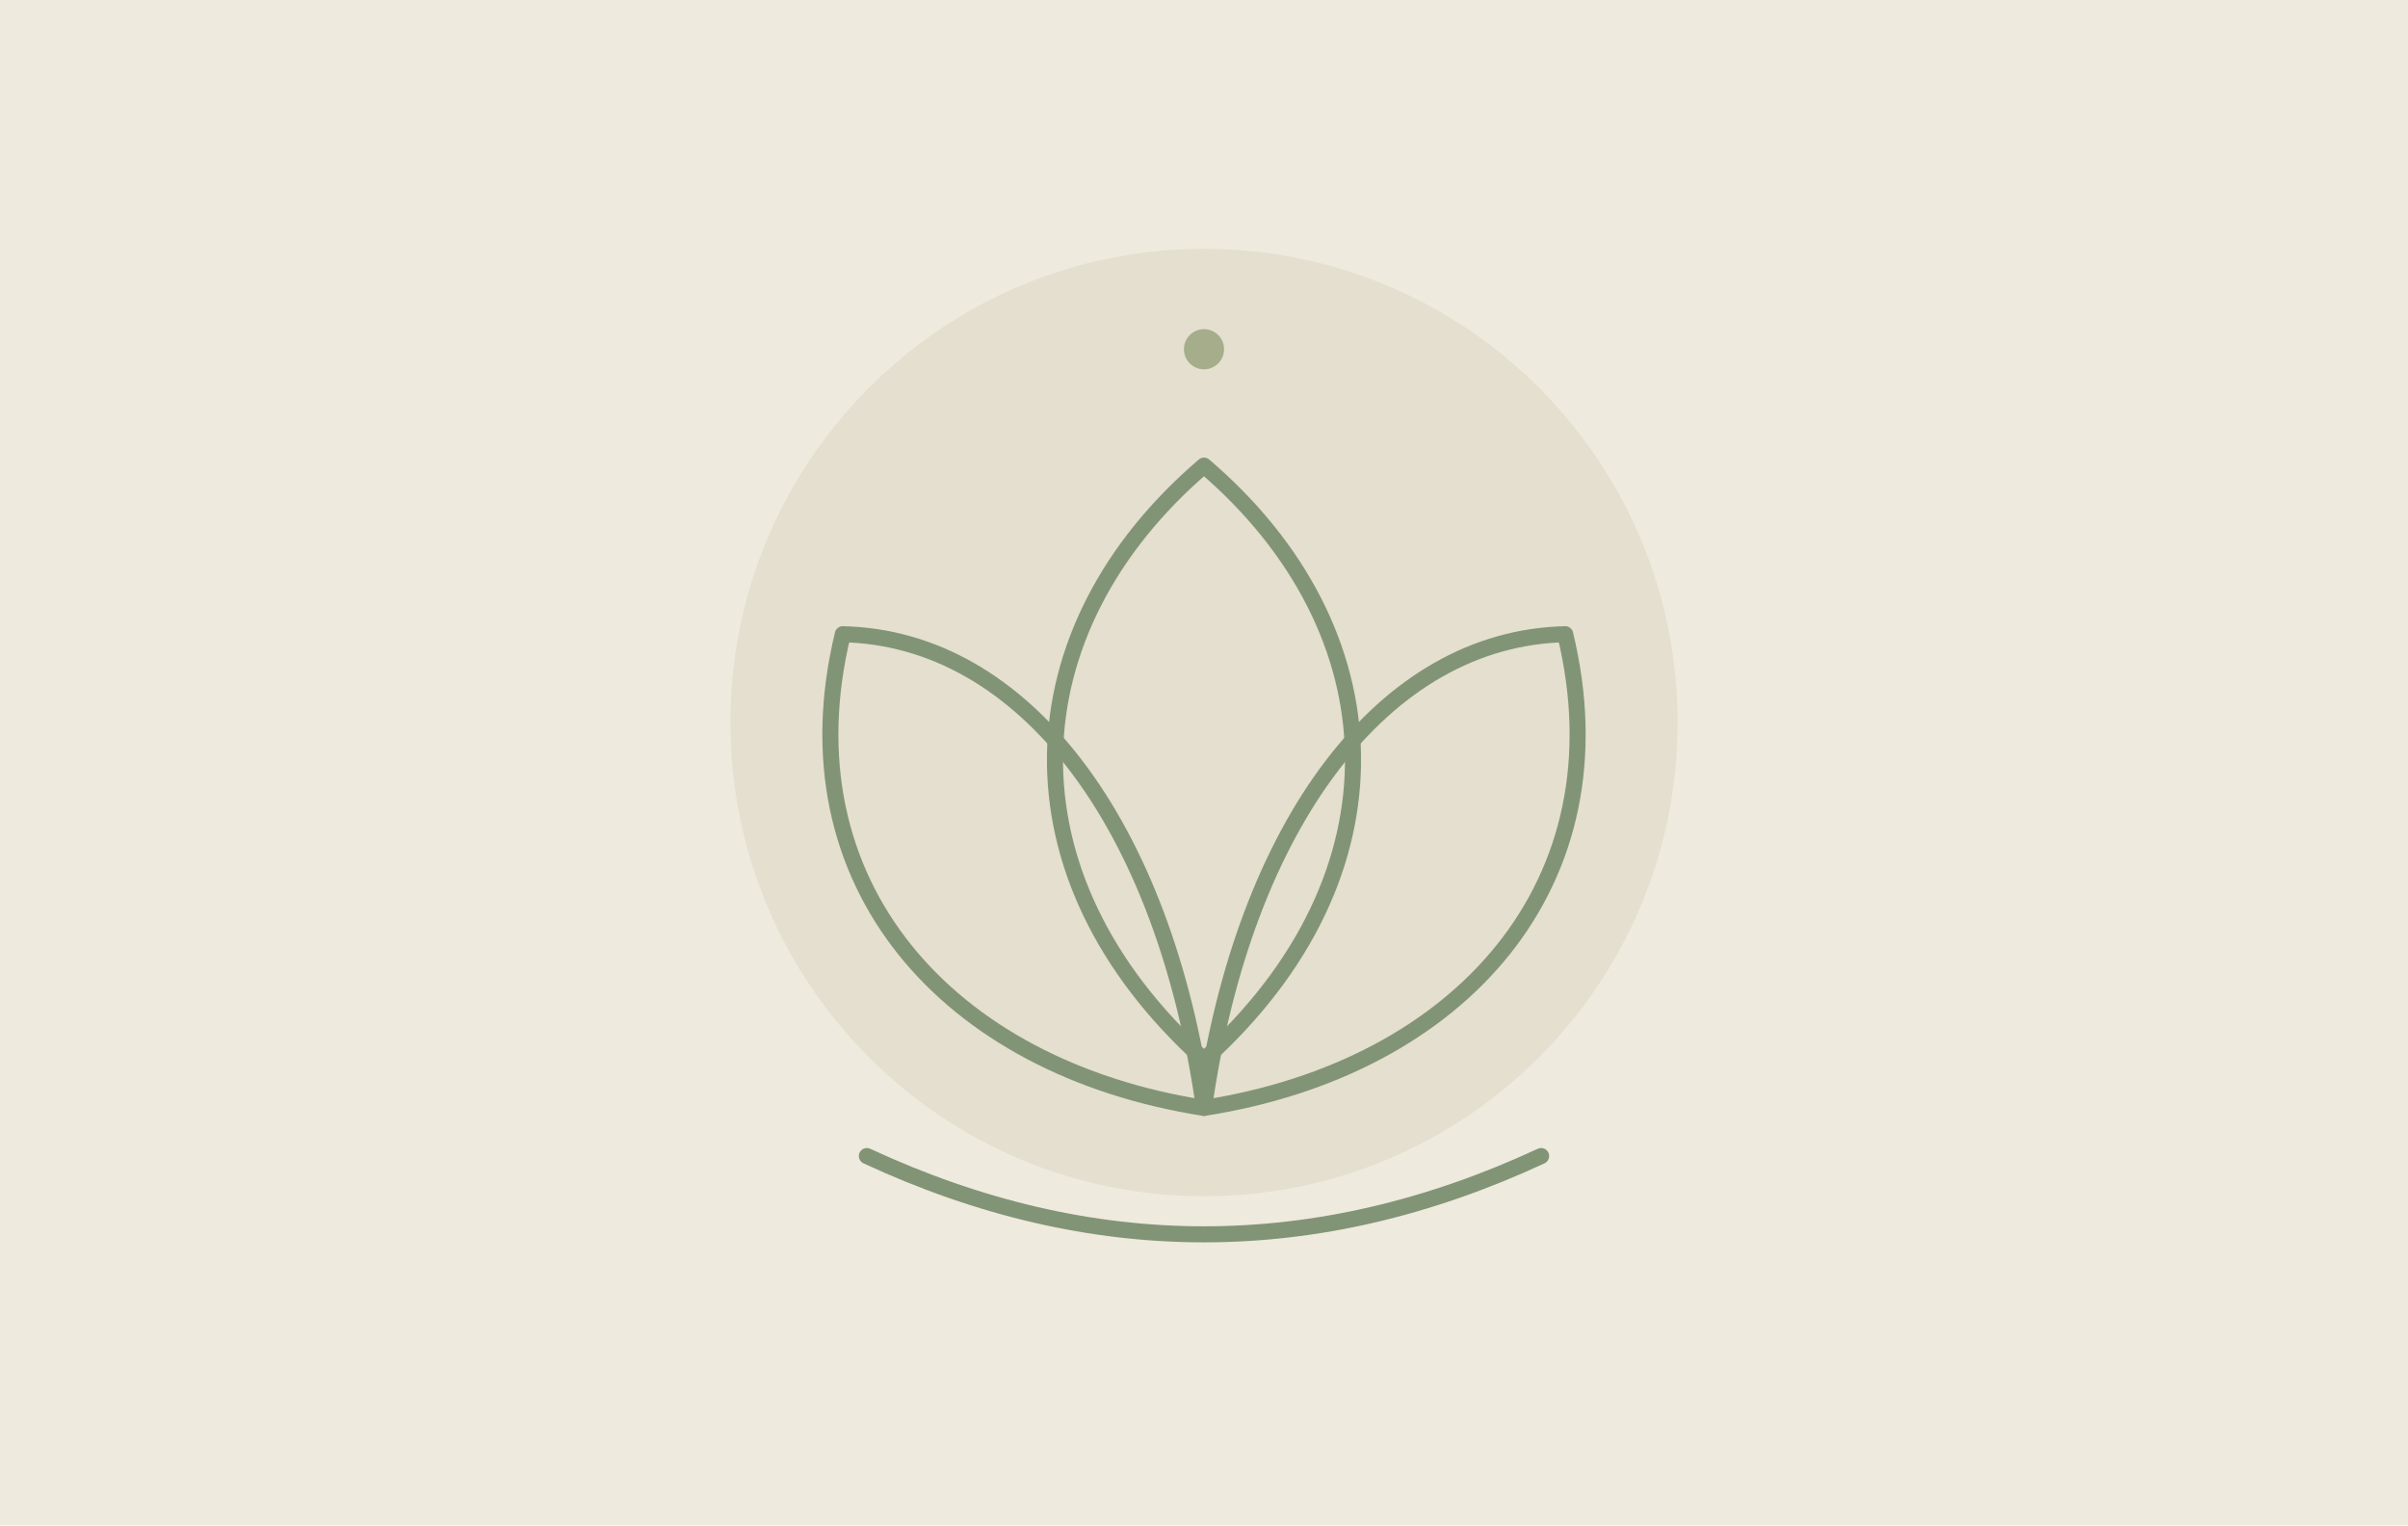
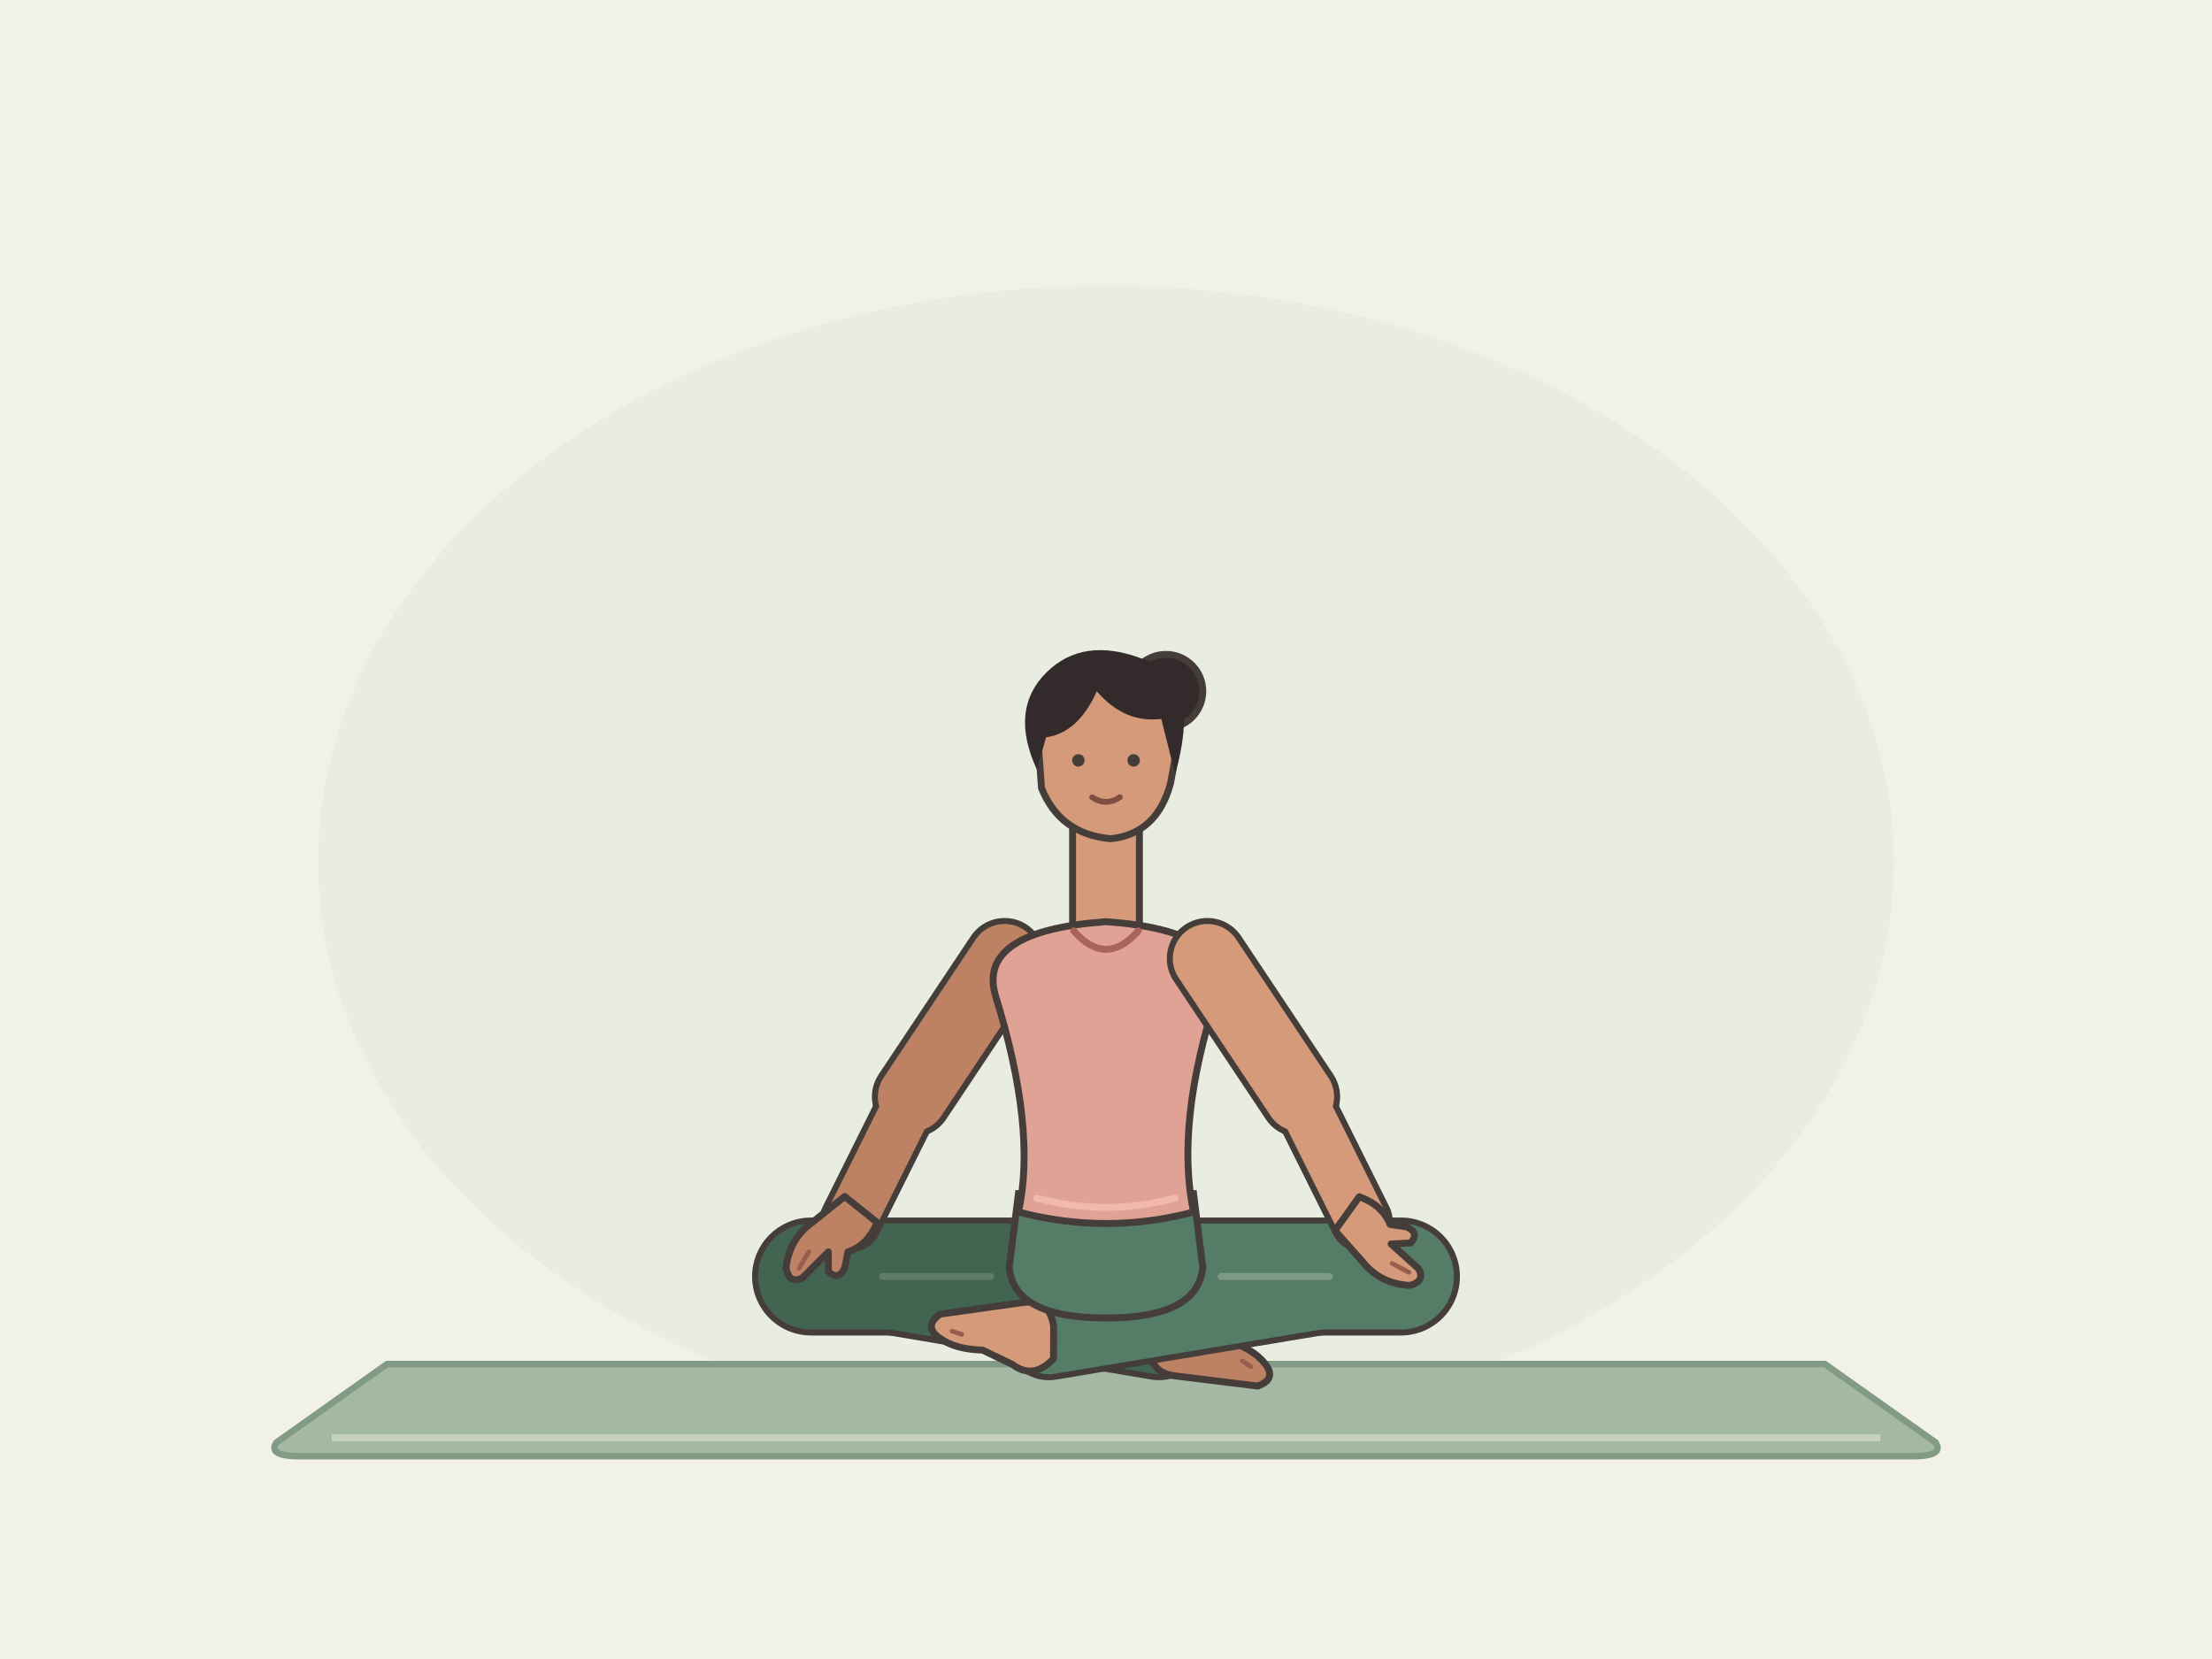
- <svg xmlns="http://www.w3.org/2000/svg" width="600" height="380" viewBox="0 0 600 380">
-   <rect width="600" height="380" fill="#eeeadd" />
-   <circle cx="300" cy="180" r="118" fill="#e4dfce" />
-   <g fill="none" stroke="#829476" stroke-linecap="round" stroke-linejoin="round" stroke-width="4">
-     <path d="M300 276c-64-10-105-56-90-118 45 1 80 47 90 118Z" />
-     <path d="M300 276c64-10 105-56 90-118-45 1-80 47-90 118Z" />
-     <path d="M300 264c-51-46-48-107 0-148 48 41 51 102 0 148Z" />
-     <path d="M216 288q84 39 168 0" />
+ <svg xmlns="http://www.w3.org/2000/svg" width="480" height="360" viewBox="0 0 480 360" role="img">
+   <rect width="480" height="360" fill="#f1f1e8" />
+   <ellipse cx="240" cy="187" rx="171" ry="125" fill="#e9ede1" />
+   <g>
+     <path d="M84 296H396L420 313Q422 316 415 316H65Q58 316 60 313Z" fill="#a4b8a4" stroke="#819b84" stroke-width="1.4" />
+     <path d="M72 312h336" fill="none" stroke="#c6d2be" stroke-width="1.5" />
+     <path d="M226 277L176 277" fill="none" stroke="#443d39" stroke-width="25.6" stroke-linecap="round" stroke-linejoin="round" />
+     <path d="M176 277L251.5 289.7" fill="none" stroke="#443d39" stroke-width="19.6" stroke-linecap="round" stroke-linejoin="round" />
+     <path d="M226 277L176 277" fill="none" stroke="#426451" stroke-width="23" stroke-linecap="round" stroke-linejoin="round" />
+     <path d="M176 277L251.5 289.7" fill="none" stroke="#426451" stroke-width="17" stroke-linecap="round" stroke-linejoin="round" />
+     <path d="M215 277L191.5 277" fill="none" stroke="#607c69" stroke-width="1.5" stroke-linecap="round" stroke-linejoin="round" />
+     <g transform="translate(259 291) rotate(7)">
+       <path d="M-8-5Q-3-9 1-5L7-1Q13 0 16 3Q19 6 15 8L-3 8Q-9 8-9 2Z" fill="#bd8164" stroke="#443d39" stroke-width="1.5" stroke-linejoin="round" />
+       <path d="M11 3l2 1" fill="none" stroke="#965e4e" stroke-width="1" stroke-linecap="round" stroke-linejoin="round" />
+     </g>
+     <path d="M218 208L198 238" fill="none" stroke="#443d39" stroke-width="17.6" stroke-linecap="round" stroke-linejoin="round" />
+     <path d="M198 238L184.6 264.9" fill="none" stroke="#443d39" stroke-width="13.6" stroke-linecap="round" stroke-linejoin="round" />
+     <path d="M218 208L198 238" fill="none" stroke="#bd8164" stroke-width="15" stroke-linecap="round" stroke-linejoin="round" />
+     <path d="M198 238L184.6 264.9" fill="none" stroke="#bd8164" stroke-width="11" stroke-linecap="round" stroke-linejoin="round" />
+     <g transform="translate(184 266) rotate(135)">
+       <path d="M-5-4Q0-6 4-4L7-6Q10-7 10-4L7-1L15-1Q18 0 16 3Q11 7 5 6L-4 5Z" fill="#bd8164" stroke="#443d39" stroke-width="1.5" stroke-linejoin="round" />
+       <path d="M10 2l4-1" fill="none" stroke="#965e4e" stroke-width="1" stroke-linecap="round" stroke-linejoin="round" />
+     </g>
+     <path d="M254 277L304 277" fill="none" stroke="#443d39" stroke-width="25.6" stroke-linecap="round" stroke-linejoin="round" />
+     <path d="M304 277L227.6 289.7" fill="none" stroke="#443d39" stroke-width="19.6" stroke-linecap="round" stroke-linejoin="round" />
+     <path d="M254 277L304 277" fill="none" stroke="#557c66" stroke-width="23" stroke-linecap="round" stroke-linejoin="round" />
+     <path d="M304 277L227.6 289.7" fill="none" stroke="#557c66" stroke-width="17" stroke-linecap="round" stroke-linejoin="round" />
+     <path d="M265 277L288.5 277" fill="none" stroke="#7d9a83" stroke-width="1.5" stroke-linecap="round" stroke-linejoin="round" />
+     <g transform="translate(220 291) rotate(172)">
+       <path d="M-8-5Q-3-9 1-5L7-1Q13 0 16 3Q19 6 15 8L-3 8Q-9 8-9 2Z" fill="#d49a79" stroke="#443d39" stroke-width="1.5" stroke-linejoin="round" />
+       <path d="M11 3l2 1" fill="none" stroke="#965e4e" stroke-width="1" stroke-linecap="round" stroke-linejoin="round" />
+     </g>
+     <path d="M240 205L240 170.6" fill="none" stroke="#443d39" stroke-width="16" stroke-linecap="round" stroke-linejoin="round" />
+     <path d="M240 205L240 170.6" fill="none" stroke="#d49a79" stroke-width="13" stroke-linecap="round" stroke-linejoin="round" />
+     <g transform="translate(240 273) rotate(0.00)">
+       <path d="M-21 2Q-20 13 0 13Q20 13 21 2L19 -14H-19Z" fill="#557c66" stroke="#443d39" stroke-width="1.5" />
+       <path d="M-19 -10Q-15 -28 -24 -57Q-28 -71 0 -73Q28 -71 24 -57Q15 -29 19 -10Q0 -5 -19 -10Z" fill="#dfa294" stroke="#443d39" stroke-width="1.5" />
+       <path d="M-7 -71Q0 -63 7 -71" fill="none" stroke="#a9655c" stroke-width="1.5" stroke-linecap="round" stroke-linejoin="round" />
+       <path d="M-15 -13Q0 -9 15 -13" fill="none" stroke="#f0b9aa" stroke-width="1.5" stroke-linecap="round" stroke-linejoin="round" />
+     </g>
+     <path d="M262 208L282 238" fill="none" stroke="#443d39" stroke-width="17.6" stroke-linecap="round" stroke-linejoin="round" />
+     <path d="M282 238L295.4 264.9" fill="none" stroke="#443d39" stroke-width="13.6" stroke-linecap="round" stroke-linejoin="round" />
+     <path d="M262 208L282 238" fill="none" stroke="#d49a79" stroke-width="15" stroke-linecap="round" stroke-linejoin="round" />
+     <path d="M282 238L295.4 264.9" fill="none" stroke="#d49a79" stroke-width="11" stroke-linecap="round" stroke-linejoin="round" />
+     <g transform="translate(296 266) rotate(42)">
+       <path d="M-5-4Q0-6 4-4L7-6Q10-7 10-4L7-1L15-1Q18 0 16 3Q11 7 5 6L-4 5Z" fill="#d49a79" stroke="#443d39" stroke-width="1.5" stroke-linejoin="round" />
+       <path d="M10 2l4-1" fill="none" stroke="#965e4e" stroke-width="1" stroke-linecap="round" stroke-linejoin="round" />
+     </g>
+     <g transform="translate(240 164) rotate(0) scale(1 1)">
+       <circle cx="13" cy="-14" r="8" fill="#332a2b" stroke="#443d39" stroke-width="1.5" />
+       <path d="M-15-7Q-13-23 1-21Q15-21 16-5L14 6Q11 17 1 18Q-10 17-14 7Z" fill="#d49a79" stroke="#443d39" stroke-width="1.5" />
+       <path d="M-15 3Q-21-10-13-18Q-5-26 8-21Q21-17 15 4L12-8Q4-7-2-14Q-6-5-13-4Z" fill="#332a2b" />
+       <circle cx="-6" cy="1" r="1.35" fill="#443d39" />
+       <circle cx="6" cy="1" r="1.35" fill="#443d39" />
+       <path d="M-3 9q3 2 6 0" fill="none" stroke="#804d42" stroke-width="1.25" stroke-linecap="round" stroke-linejoin="round" />
+     </g>
  </g>
-   <circle cx="300" cy="87" r="5" fill="#a5ad8b" />
</svg>
